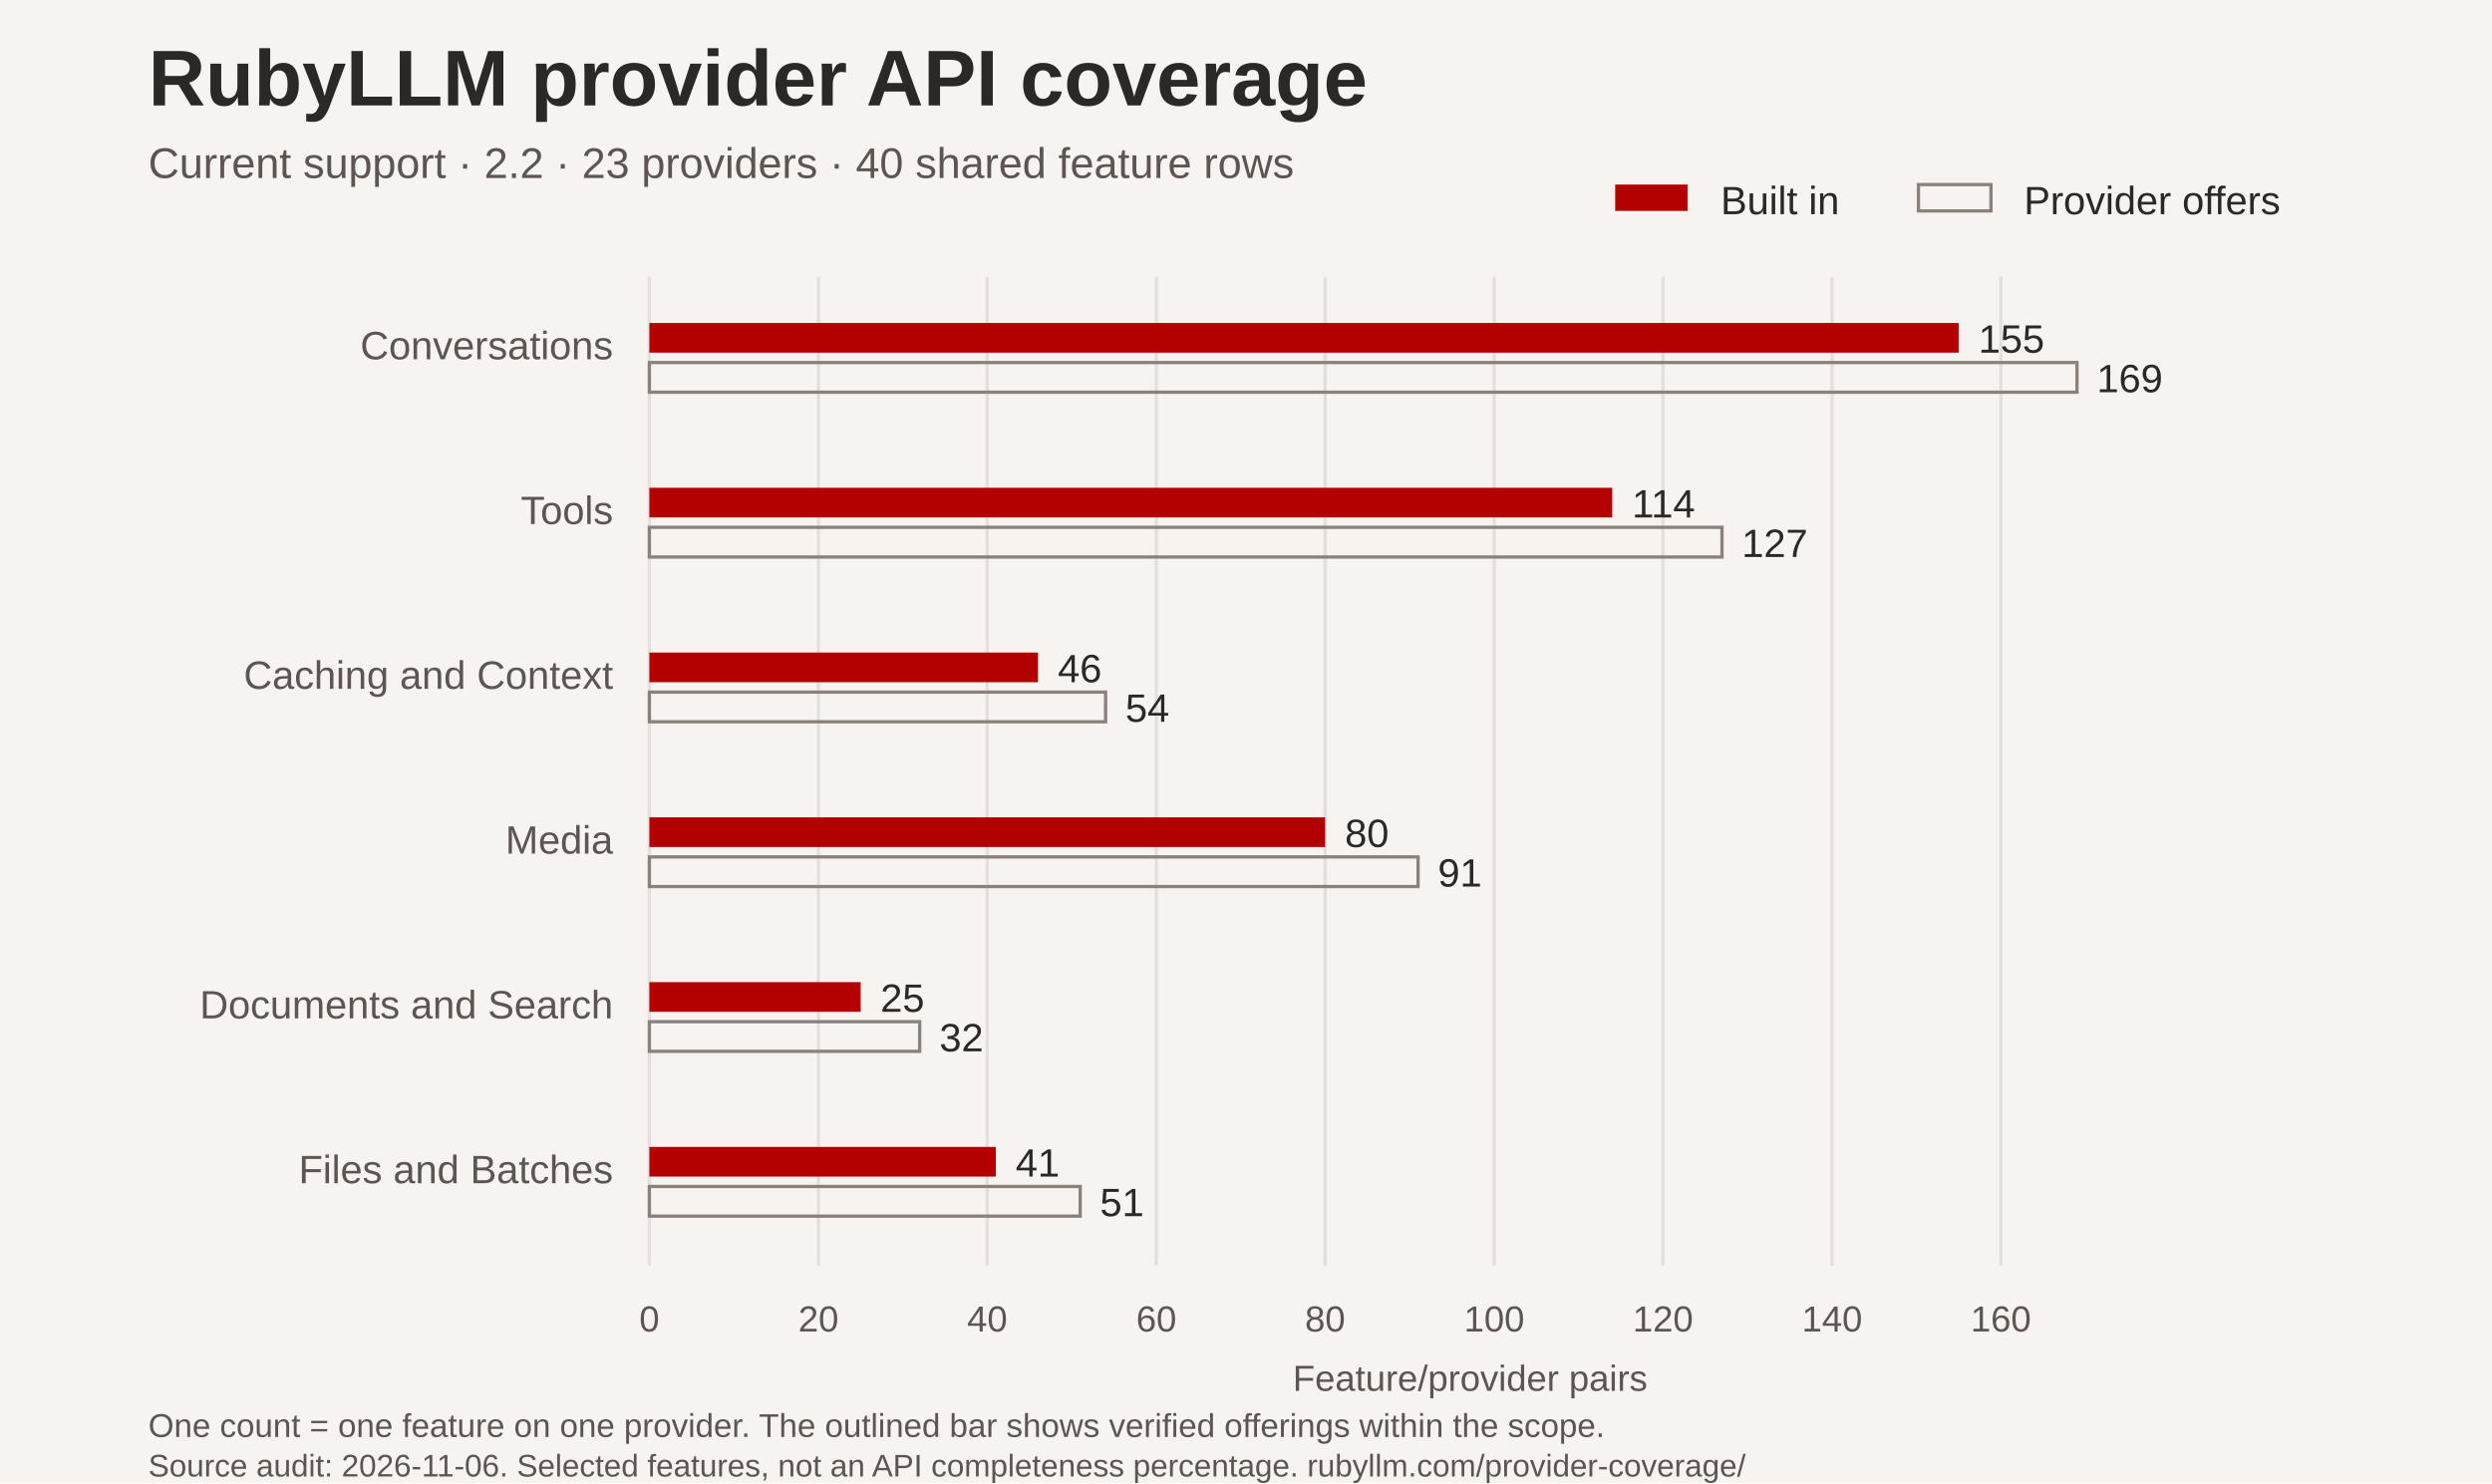
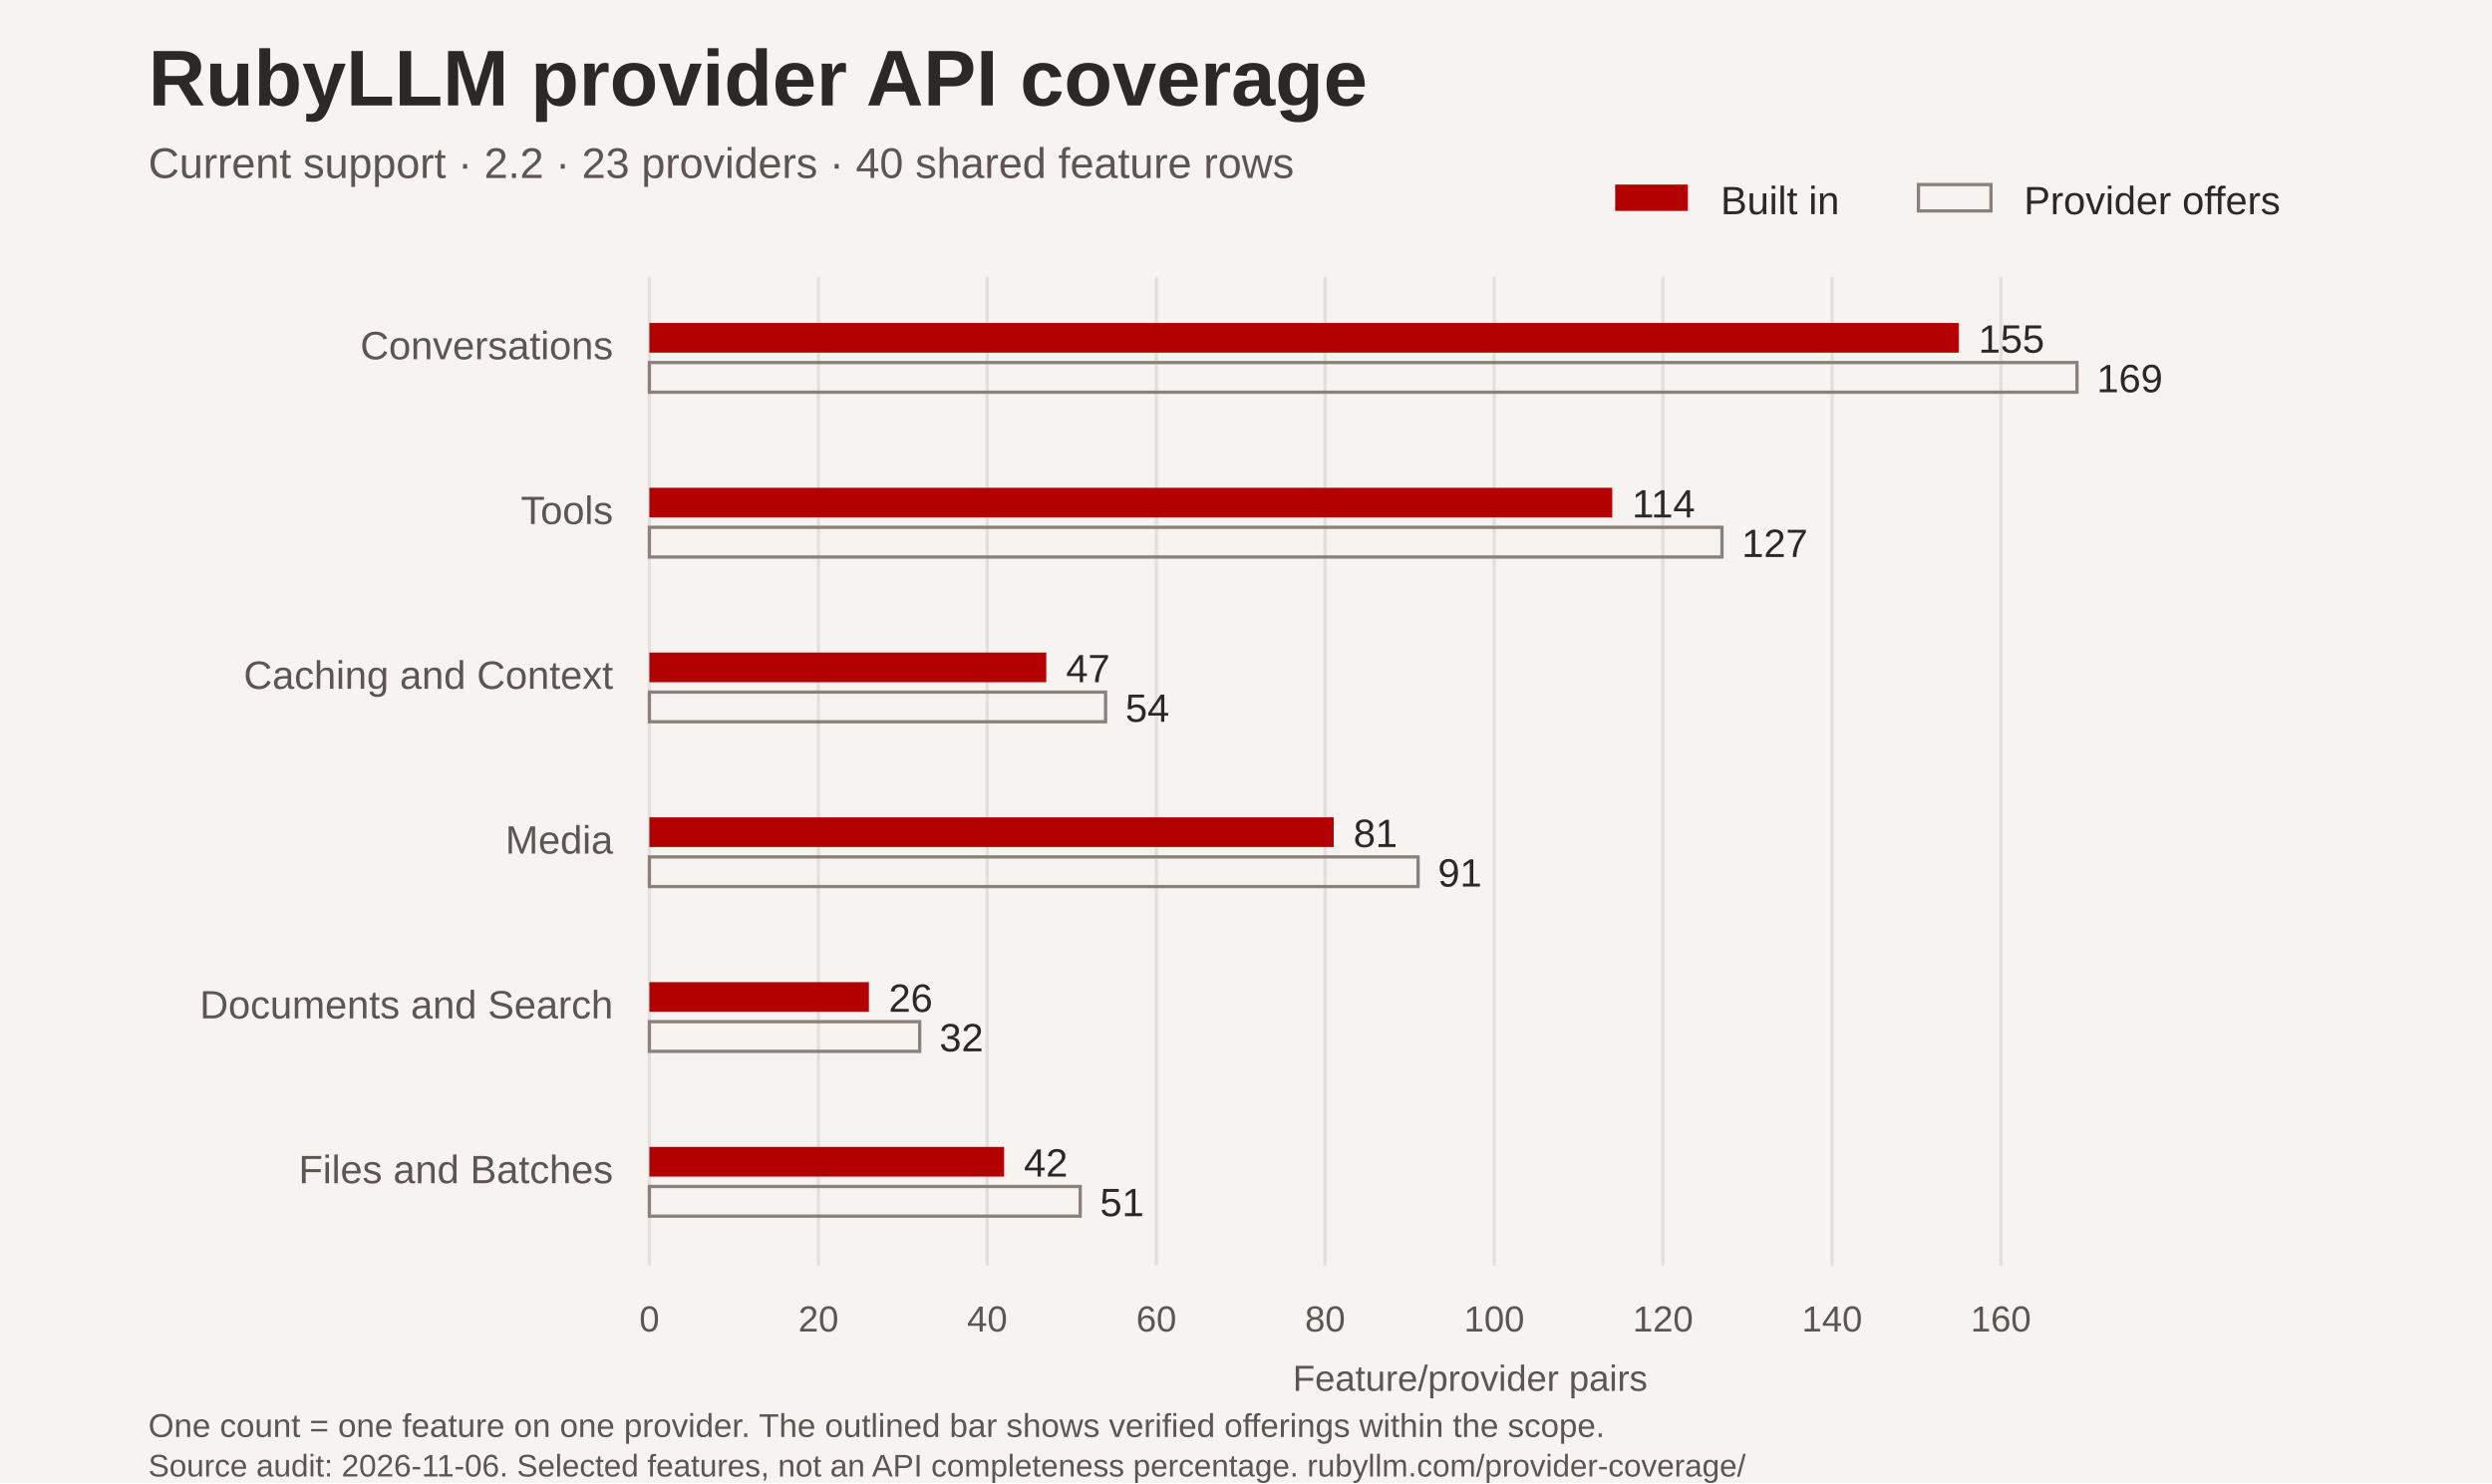
<svg xmlns="http://www.w3.org/2000/svg" width="756" height="450" viewBox="0 0 756 450" font-family="Liberation Sans, Arial, Helvetica, sans-serif" role="img" aria-labelledby="coverage-chart-title coverage-chart-description">
  <rect width="756" height="450" fill="#f7f3f1" />
  <text x="45" y="32" font-size="24" font-weight="700" fill="#2c2825">RubyLLM provider API coverage</text>
  <text x="45" y="54" font-size="13" fill="#5c5551">Current support · 2.2 · 23 providers · 40 shared feature rows</text>
  <rect x="490" y="56" width="22" height="8" fill="#b30000" />
  <text x="522" y="65" font-size="12" fill="#2c2825">Built in</text>
  <rect x="582" y="56" width="22" height="8" fill="none" stroke="#8a817c" />
  <text x="614" y="65" font-size="12" fill="#2c2825">Provider offers</text>
  <line x1="197.0" y1="84" x2="197.0" y2="384" stroke="#e5dfdb" />
  <text x="197.0" y="404" font-size="11" text-anchor="middle" fill="#5c5551">0</text>
  <line x1="248.3" y1="84" x2="248.3" y2="384" stroke="#e5dfdb" />
  <text x="248.3" y="404" font-size="11" text-anchor="middle" fill="#5c5551">20</text>
  <line x1="299.5" y1="84" x2="299.5" y2="384" stroke="#e5dfdb" />
  <text x="299.5" y="404" font-size="11" text-anchor="middle" fill="#5c5551">40</text>
  <line x1="350.8" y1="84" x2="350.8" y2="384" stroke="#e5dfdb" />
  <text x="350.8" y="404" font-size="11" text-anchor="middle" fill="#5c5551">60</text>
  <line x1="402.0" y1="84" x2="402.0" y2="384" stroke="#e5dfdb" />
  <text x="402.0" y="404" font-size="11" text-anchor="middle" fill="#5c5551">80</text>
  <line x1="453.3" y1="84" x2="453.3" y2="384" stroke="#e5dfdb" />
  <text x="453.3" y="404" font-size="11" text-anchor="middle" fill="#5c5551">100</text>
  <line x1="504.5" y1="84" x2="504.5" y2="384" stroke="#e5dfdb" />
  <text x="504.5" y="404" font-size="11" text-anchor="middle" fill="#5c5551">120</text>
  <line x1="555.8" y1="84" x2="555.8" y2="384" stroke="#e5dfdb" />
  <text x="555.8" y="404" font-size="11" text-anchor="middle" fill="#5c5551">140</text>
  <line x1="607.0" y1="84" x2="607.0" y2="384" stroke="#e5dfdb" />
  <text x="607.0" y="404" font-size="11" text-anchor="middle" fill="#5c5551">160</text>
  <text x="186" y="109" font-size="12" text-anchor="end" fill="#5c5551">Conversations</text>
  <rect x="197" y="98" width="397.2" height="9" fill="#b30000" />
  <text x="600.2" y="107" font-size="12" fill="#2c2825">155</text>
  <rect x="197" y="110" width="433.1" height="9" fill="none" stroke="#8a817c" />
  <text x="636.1" y="119" font-size="12" fill="#2c2825">169</text>
  <text x="186" y="159" font-size="12" text-anchor="end" fill="#5c5551">Tools</text>
  <rect x="197" y="148" width="292.1" height="9" fill="#b30000" />
  <text x="495.1" y="157" font-size="12" fill="#2c2825">114</text>
  <rect x="197" y="160" width="325.4" height="9" fill="none" stroke="#8a817c" />
  <text x="528.4" y="169" font-size="12" fill="#2c2825">127</text>
  <text x="186" y="209" font-size="12" text-anchor="end" fill="#5c5551">Caching and Context</text>
-   <rect x="197" y="198" width="117.9" height="9" fill="#b30000" />
-   <text x="320.9" y="207" font-size="12" fill="#2c2825">46</text>
+   <rect x="197" y="198" width="120.4" height="9" fill="#b30000" />
+   <text x="323.4" y="207" font-size="12" fill="#2c2825">47</text>
  <rect x="197" y="210" width="138.4" height="9" fill="none" stroke="#8a817c" />
  <text x="341.4" y="219" font-size="12" fill="#2c2825">54</text>
  <text x="186" y="259" font-size="12" text-anchor="end" fill="#5c5551">Media</text>
-   <rect x="197" y="248" width="205.0" height="9" fill="#b30000" />
-   <text x="408.0" y="257" font-size="12" fill="#2c2825">80</text>
+   <rect x="197" y="248" width="207.6" height="9" fill="#b30000" />
+   <text x="410.6" y="257" font-size="12" fill="#2c2825">81</text>
  <rect x="197" y="260" width="233.2" height="9" fill="none" stroke="#8a817c" />
  <text x="436.2" y="269" font-size="12" fill="#2c2825">91</text>
  <text x="186" y="309" font-size="12" text-anchor="end" fill="#5c5551">Documents and Search</text>
-   <rect x="197" y="298" width="64.1" height="9" fill="#b30000" />
-   <text x="267.1" y="307" font-size="12" fill="#2c2825">25</text>
+   <rect x="197" y="298" width="66.6" height="9" fill="#b30000" />
+   <text x="269.6" y="307" font-size="12" fill="#2c2825">26</text>
  <rect x="197" y="310" width="82.0" height="9" fill="none" stroke="#8a817c" />
  <text x="285.0" y="319" font-size="12" fill="#2c2825">32</text>
  <text x="186" y="359" font-size="12" text-anchor="end" fill="#5c5551">Files and Batches</text>
-   <rect x="197" y="348" width="105.1" height="9" fill="#b30000" />
-   <text x="308.1" y="357" font-size="12" fill="#2c2825">41</text>
+   <rect x="197" y="348" width="107.6" height="9" fill="#b30000" />
+   <text x="310.6" y="357" font-size="12" fill="#2c2825">42</text>
  <rect x="197" y="360" width="130.7" height="9" fill="none" stroke="#8a817c" />
  <text x="333.7" y="369" font-size="12" fill="#2c2825">51</text>
  <text x="446" y="422" font-size="11" text-anchor="middle" fill="#5c5551">Feature/provider pairs</text>
  <text x="45" y="436" font-size="10" fill="#5c5551">One count = one feature on one provider. The outlined bar shows verified offerings within the scope.</text>
  <text x="45" y="448" font-size="9.5" fill="#5c5551">Source audit: 2026-11-06. Selected features, not an API completeness percentage. rubyllm.com/provider-coverage/</text>
</svg>
